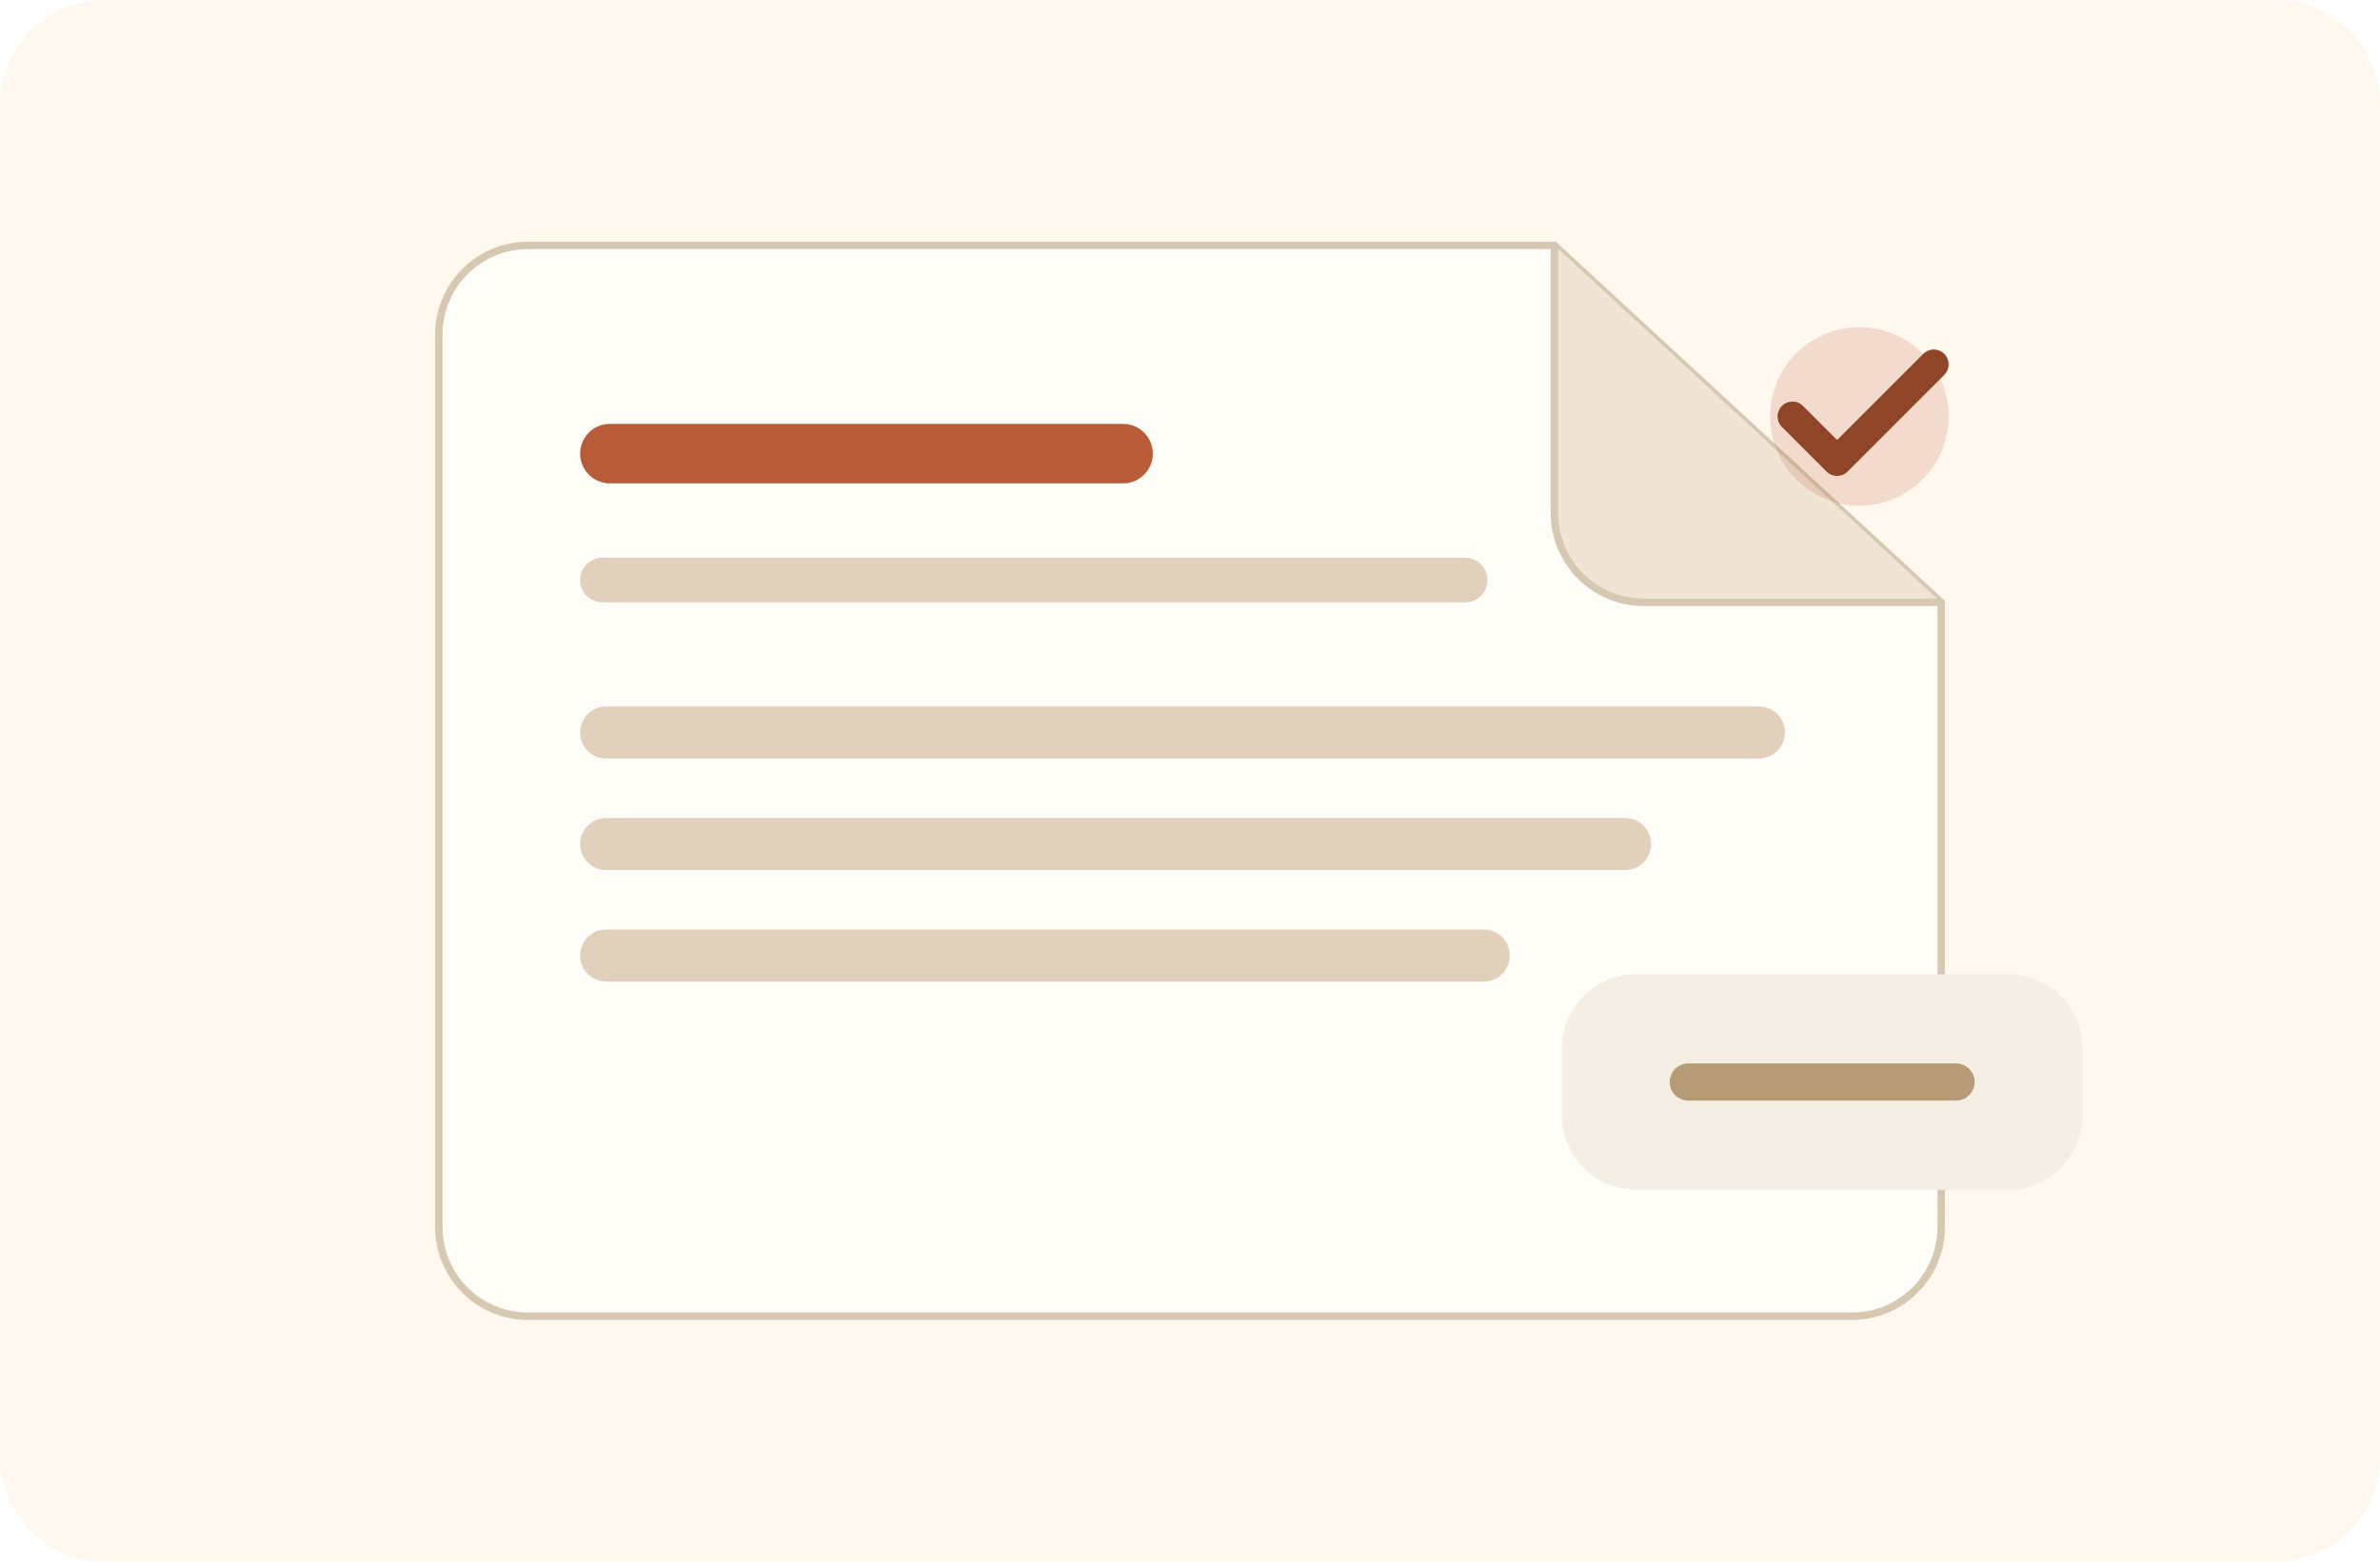
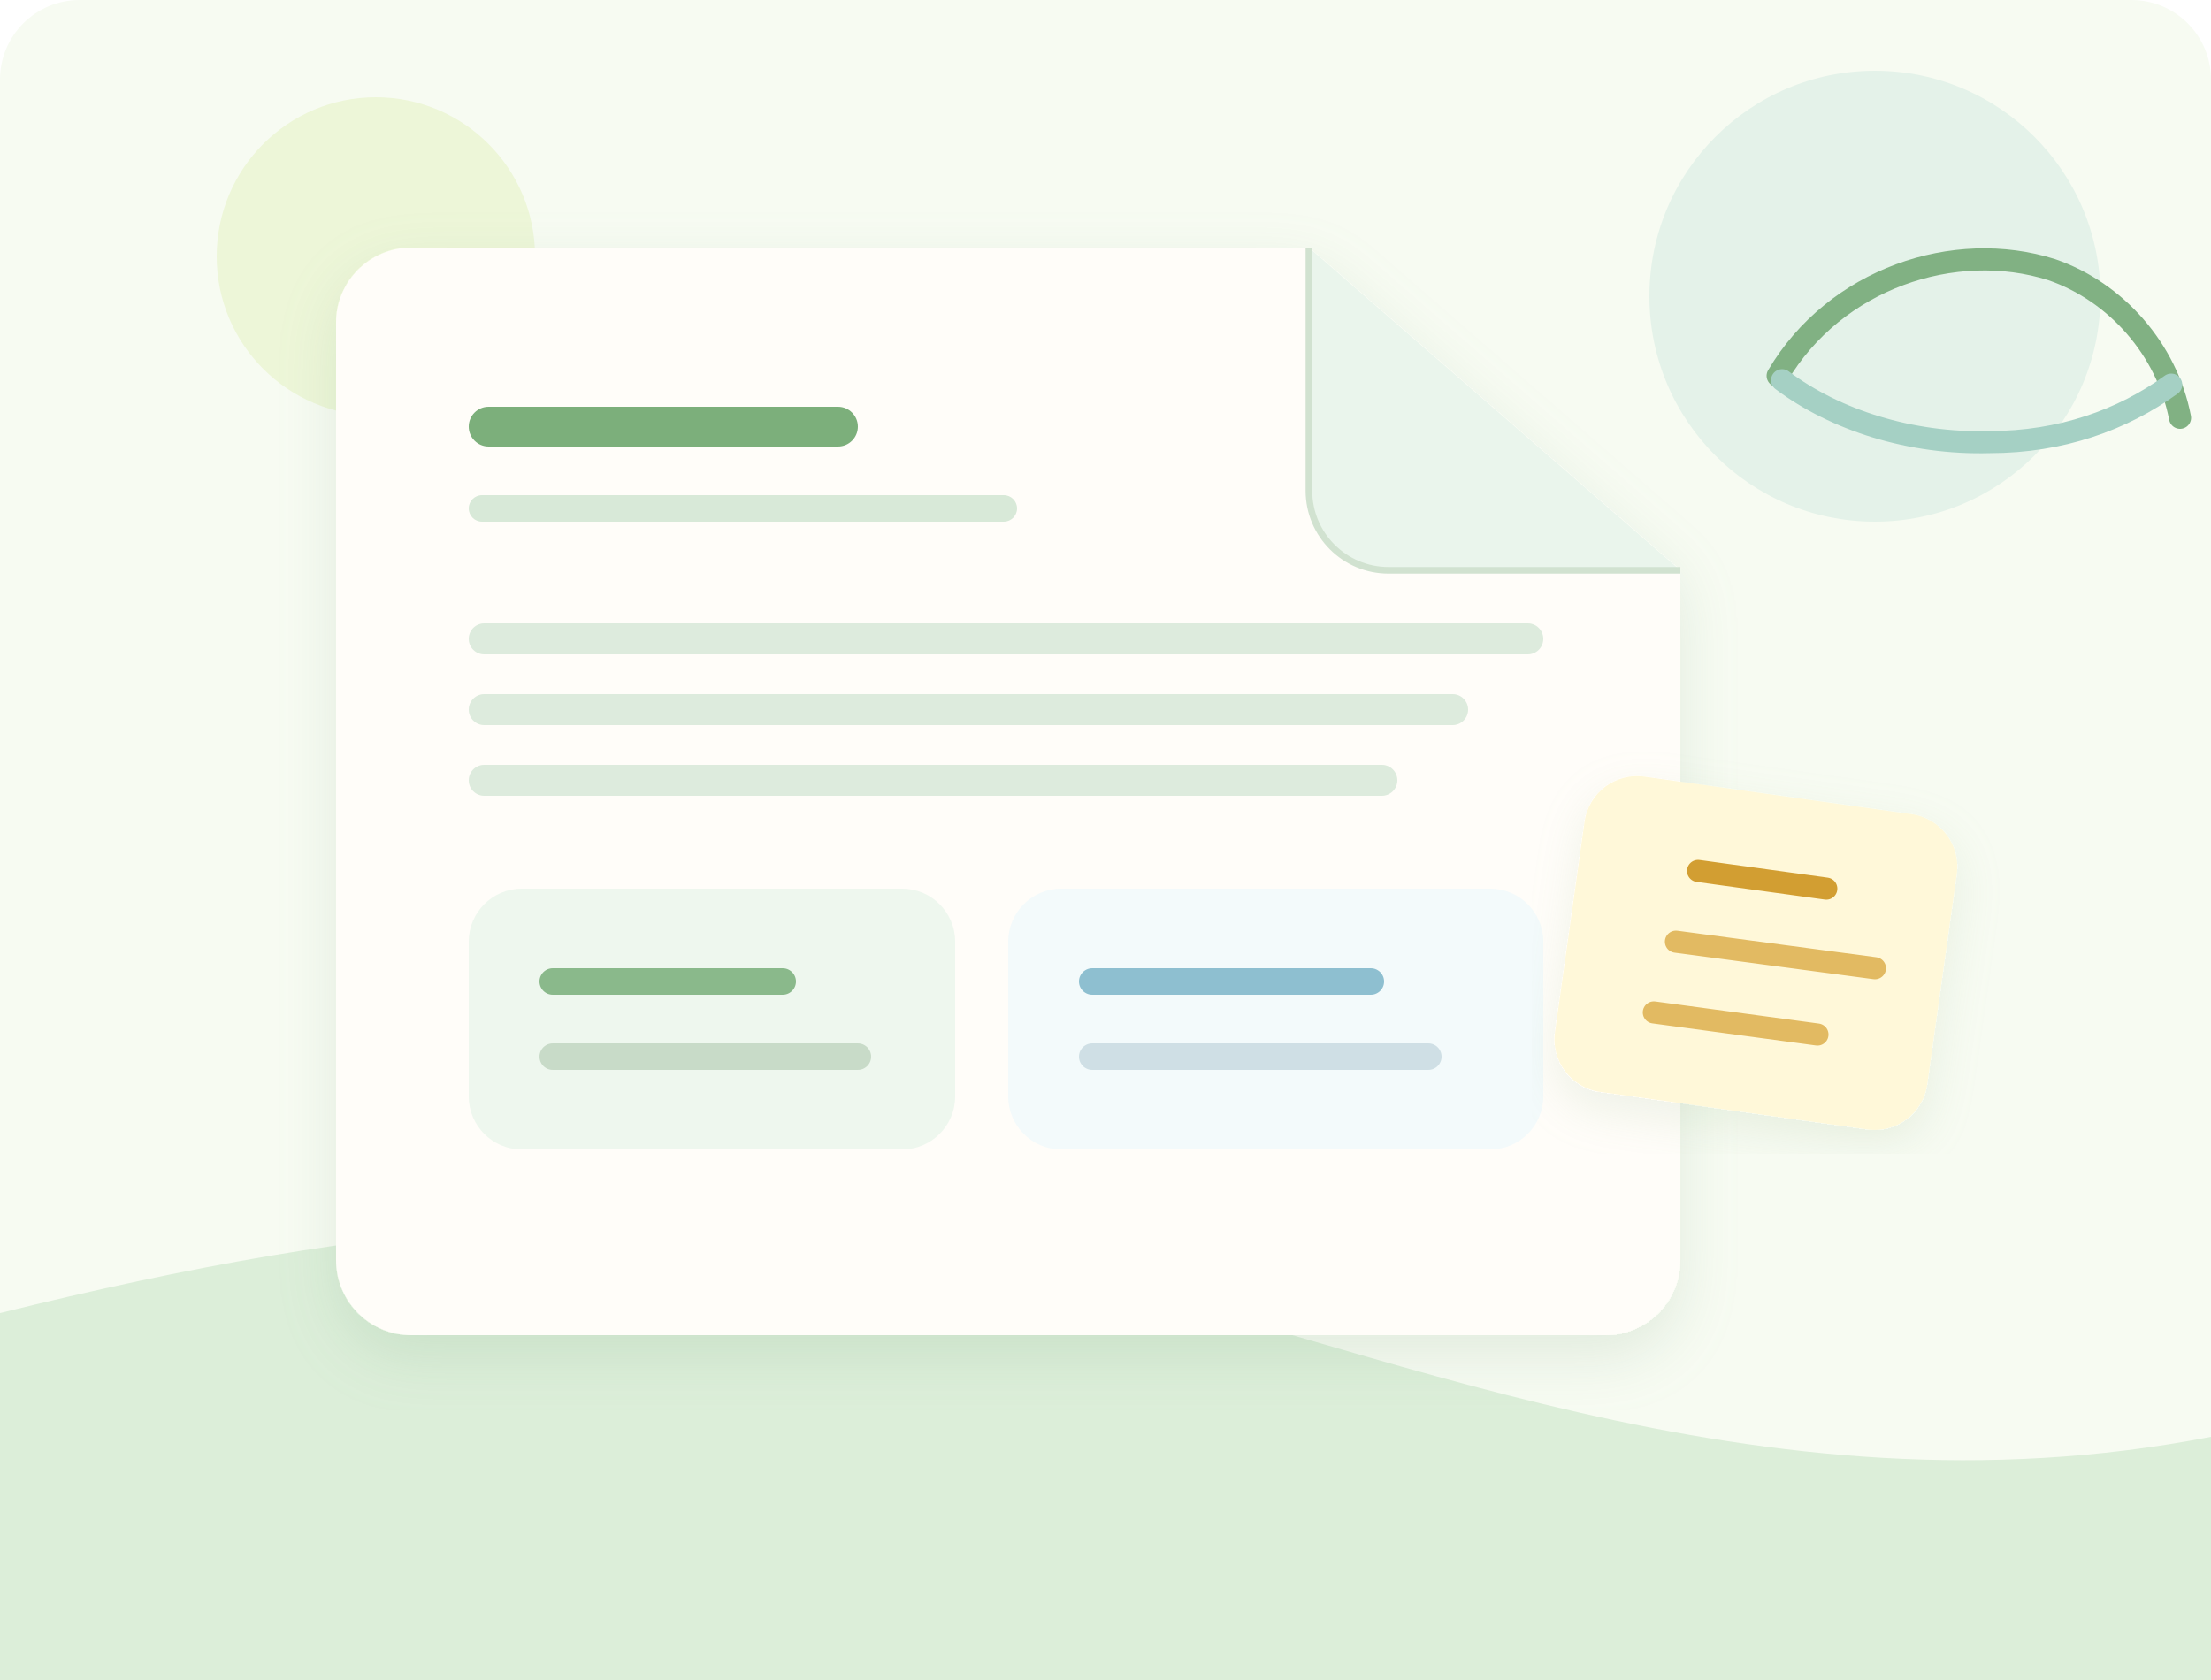
- <svg xmlns="http://www.w3.org/2000/svg" width="640" height="420" viewBox="0 0 640 420" fill="none">
-   <rect width="640" height="420" rx="28" fill="#FFF8EE" />
-   <path d="M118 90C118 76.745 128.745 66 142 66H418L522 162V330C522 343.255 511.255 354 498 354H142C128.745 354 118 343.255 118 330V90Z" fill="#FFFDF8" stroke="#D7C8B2" stroke-width="2" />
-   <path d="M418 66V138C418 151.255 428.745 162 442 162H522" fill="#F0E5D4" />
-   <path d="M418 66V138C418 151.255 428.745 162 442 162H522" stroke="#D7C8B2" stroke-width="2" />
-   <rect x="156" y="114" width="154" height="16" rx="8" fill="#B85C38" />
-   <rect x="156" y="150" width="244" height="12" rx="6" fill="#E0D0BC" />
-   <rect x="156" y="190" width="324" height="14" rx="7" fill="#E0D0BC" />
-   <rect x="156" y="220" width="288" height="14" rx="7" fill="#E0D0BC" />
-   <rect x="156" y="250" width="250" height="14" rx="7" fill="#E0D0BC" />
-   <circle cx="500" cy="112" r="24" fill="#B85C38" fill-opacity="0.18" />
-   <path d="M482 112L494 124L520 98" stroke="#8F4528" stroke-width="8" stroke-linecap="round" stroke-linejoin="round" />
-   <rect x="420" y="262" width="140" height="58" rx="20" fill="#F4EEE5" />
-   <path d="M454 291H526" stroke="#B79B76" stroke-width="10" stroke-linecap="round" />
+ <svg xmlns="http://www.w3.org/2000/svg" width="1000" height="760" viewBox="0 0 1000 760" fill="none">
+   <rect width="1000" height="760" rx="36" fill="#F7FBF2" />
+   <circle cx="848" cy="134" r="102" fill="#E4F2E9" />
+   <circle cx="170" cy="116" r="72" fill="#EDF6D8" />
+   <path d="M0 594C170 552 306 538 472 574C620 606 794 690 1000 650V760H0V594Z" fill="#DCEED9" />
+   <g filter="url(#paperShadow)">
+     <path d="M152 146C152 127.222 167.222 112 186 112H592L760 258V570C760 588.778 744.778 604 726 604H186C167.222 604 152 588.778 152 570V146Z" fill="#FFFDF9" />
+   </g>
+   <path d="M592 112V222C592 241.882 608.118 258 628 258H760" fill="#EAF5EC" />
+   <path d="M592 112V222C592 241.882 608.118 258 628 258H760" stroke="#D1E2D0" stroke-width="3" />
+   <rect x="212" y="184" width="176" height="18" rx="9" fill="#7CAF7B" />
+   <rect x="212" y="224" width="248" height="12" rx="6" fill="#D8E9D8" />
+   <rect x="212" y="282" width="486" height="14" rx="7" fill="#DDEBDD" />
+   <rect x="212" y="314" width="452" height="14" rx="7" fill="#DDEBDD" />
+   <rect x="212" y="346" width="420" height="14" rx="7" fill="#DDEBDD" />
+   <rect x="212" y="402" width="220" height="118" rx="24" fill="#EEF7EE" />
+   <rect x="456" y="402" width="242" height="118" rx="24" fill="#F3FAFB" />
+   <path d="M250 444H354" stroke="#8AB98B" stroke-width="12" stroke-linecap="round" />
+   <path d="M250 478H388" stroke="#C8DBC8" stroke-width="12" stroke-linecap="round" />
+   <path d="M494 444H620" stroke="#8EBFD0" stroke-width="12" stroke-linecap="round" />
+   <path d="M494 478H646" stroke="#CFDFE5" stroke-width="12" stroke-linecap="round" />
+   <g filter="url(#noteShadow)">
+     <rect x="720" y="348" width="170" height="144" rx="24" transform="rotate(8 720 348)" fill="#FFF8D9" />
+   </g>
+   <path d="M768 394L826 402" stroke="#D29E32" stroke-width="10" stroke-linecap="round" />
+   <path d="M758 426L848 438" stroke="#E2BA62" stroke-width="10" stroke-linecap="round" />
+   <path d="M748 458L822 468" stroke="#E2BA62" stroke-width="10" stroke-linecap="round" />
+   <path d="M804 170C830 126 884 108 928 122C957 132 980 158 986 189" stroke="#81B183" stroke-width="10" stroke-linecap="round" />
+   <path d="M806 172C830 190 864 201 900 200C932 200 960 190 982 174" stroke="#A5D0C4" stroke-width="10" stroke-linecap="round" />
+   <defs>
+     <filter id="paperShadow" x="126" y="96" width="660" height="542" filterUnits="userSpaceOnUse" color-interpolation-filters="sRGB">
+       <feFlood flood-opacity="0" result="BackgroundImageFix" />
+       <feColorMatrix in="SourceAlpha" type="matrix" values="0 0 0 0 0 0 0 0 0 0 0 0 0 0 0 0 0 0 127 0" result="hardAlpha" />
+       <feOffset dy="10" />
+       <feGaussianBlur stdDeviation="13" />
+       <feComposite in2="hardAlpha" operator="out" />
+       <feColorMatrix type="matrix" values="0 0 0 0 0.431 0 0 0 0 0.627 0 0 0 0 0.467 0 0 0 0.16 0" />
+       <feBlend mode="normal" in2="BackgroundImageFix" result="effect1_dropShadow_0_1" />
+       <feBlend mode="normal" in="SourceGraphic" in2="effect1_dropShadow_0_1" result="shape" />
+     </filter>
+     <filter id="noteShadow" x="693" y="336" width="217" height="186" filterUnits="userSpaceOnUse" color-interpolation-filters="sRGB">
+       <feFlood flood-opacity="0" result="BackgroundImageFix" />
+       <feColorMatrix in="SourceAlpha" type="matrix" values="0 0 0 0 0 0 0 0 0 0 0 0 0 0 0 0 0 0 127 0" result="hardAlpha" />
+       <feOffset dy="8" />
+       <feGaussianBlur stdDeviation="10" />
+       <feComposite in2="hardAlpha" operator="out" />
+       <feColorMatrix type="matrix" values="0 0 0 0 0.573 0 0 0 0 0.706 0 0 0 0 0.51 0 0 0 0.15 0" />
+       <feBlend mode="normal" in2="BackgroundImageFix" result="effect1_dropShadow_0_1" />
+       <feBlend mode="normal" in="SourceGraphic" in2="effect1_dropShadow_0_1" result="shape" />
+     </filter>
+   </defs>
</svg>
